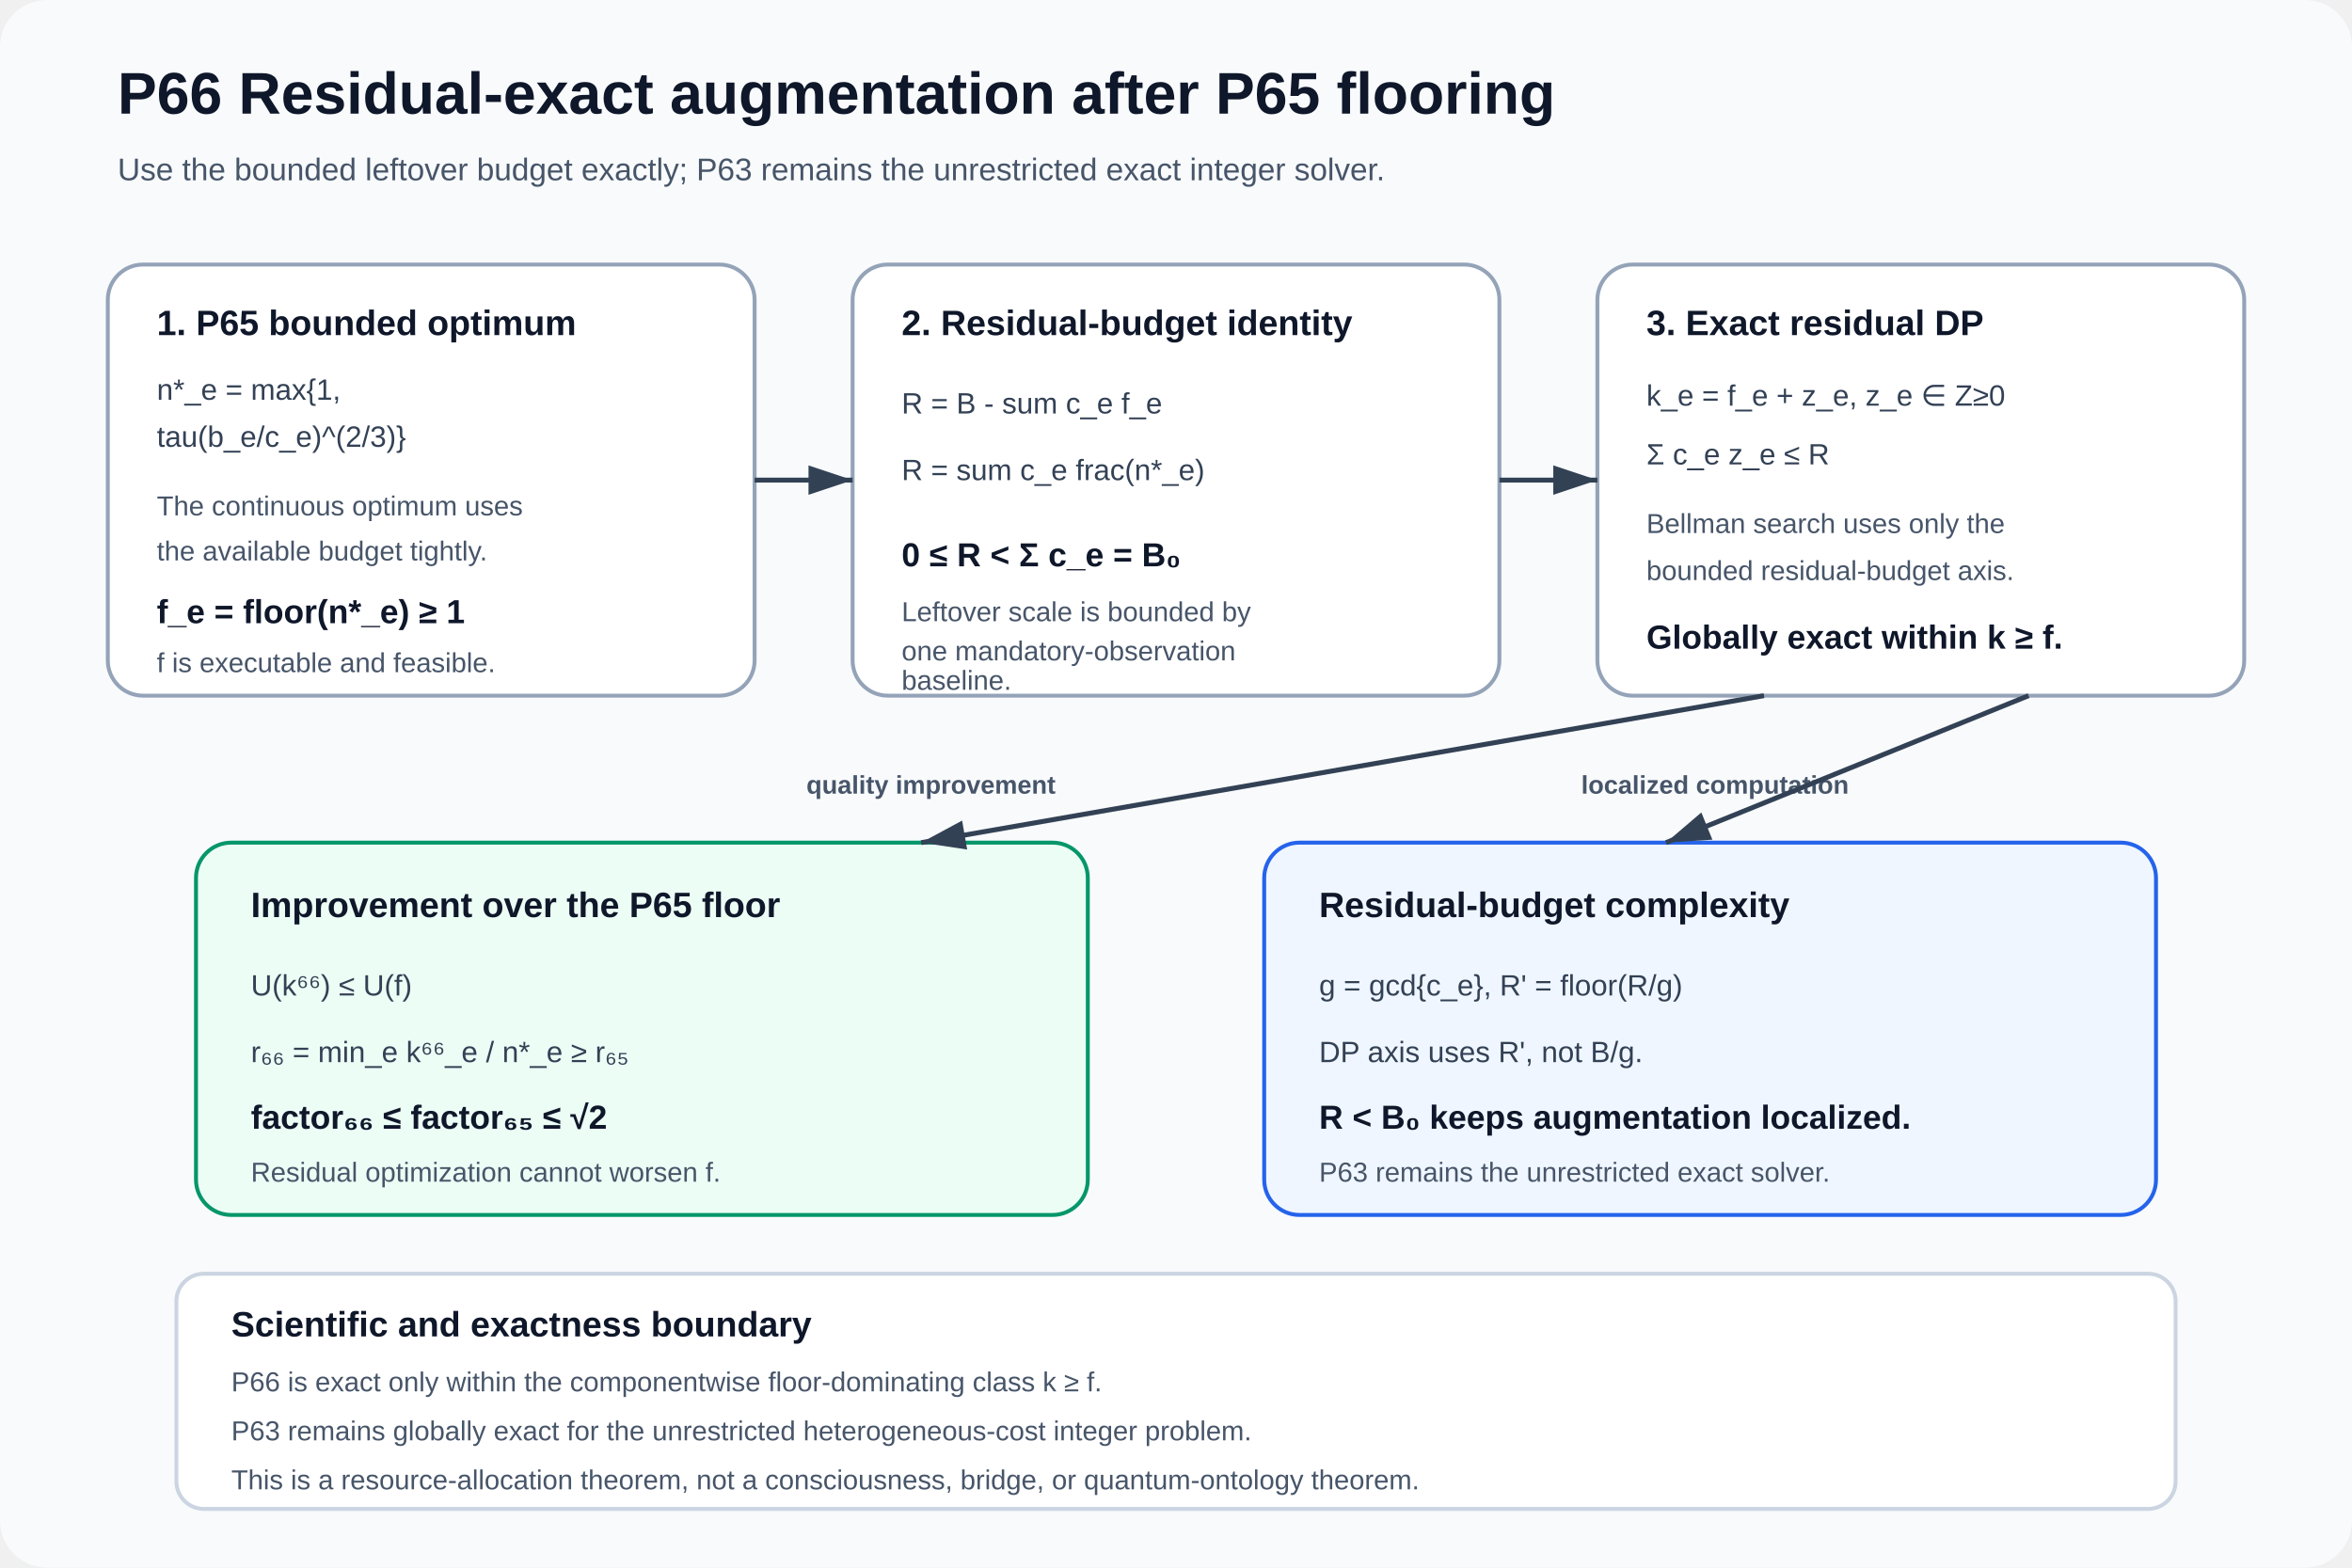
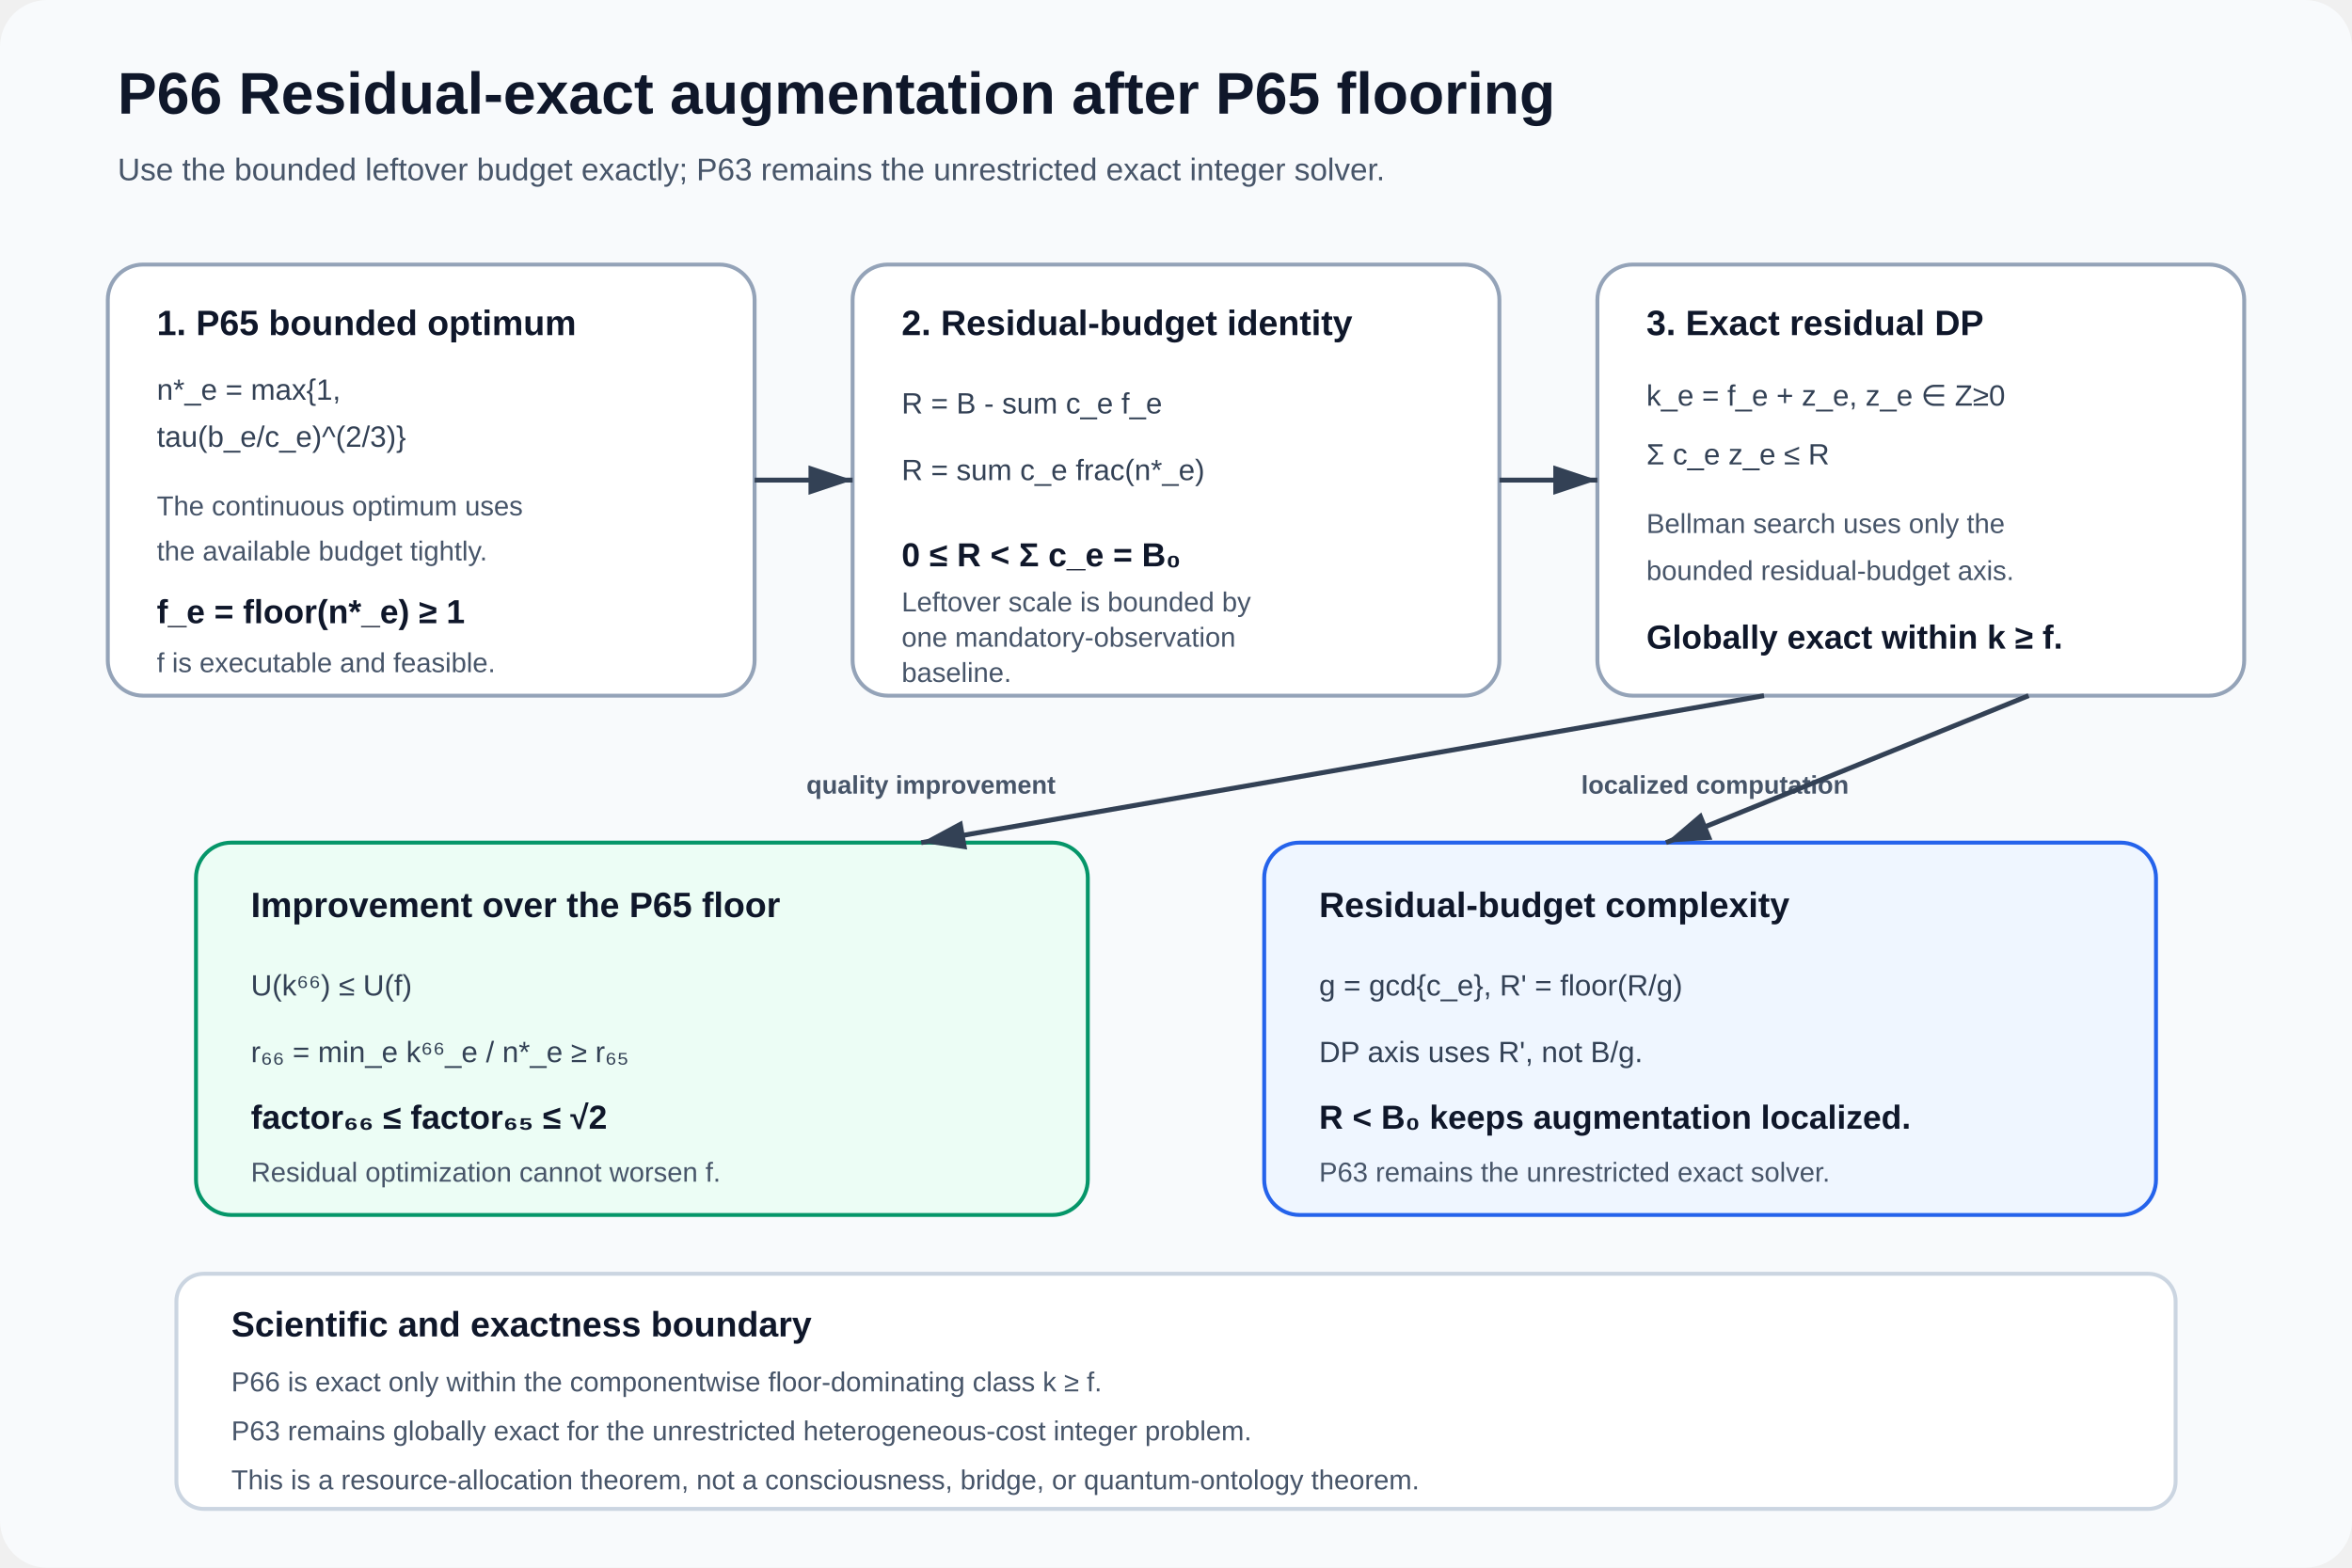
<svg xmlns="http://www.w3.org/2000/svg" width="1200" height="800" viewBox="0 0 1200 800" role="img" aria-labelledby="title desc">
  <defs>
    <marker id="arrow" markerWidth="10" markerHeight="10" refX="9" refY="3" orient="auto" markerUnits="strokeWidth">
      <path d="M0,0 L0,6 L9,3 z" fill="#334155" />
    </marker>
    <style>
      .title{font:700 30px Arial,sans-serif;fill:#0f172a}
      .subtitle{font:400 16px Arial,sans-serif;fill:#475569}
      .head{font:700 18px Arial,sans-serif;fill:#0f172a}
      .copy{font:400 15px Arial,sans-serif;fill:#334155}
      .small{font:400 14px Arial,sans-serif;fill:#475569}
      .strong{font:700 17px Arial,sans-serif;fill:#0f172a}
      .route{font:700 13px Arial,sans-serif;fill:#475569}
      .arrow{stroke:#334155;stroke-width:2.5;fill:none;marker-end:url(#arrow)}
    </style>
  </defs>
  <rect x="0" y="0" width="1200" height="800" rx="24" fill="#f8fafc" />
  <text x="60" y="58" class="title">P66  Residual-exact augmentation after P65 flooring</text>
  <text x="60" y="92" class="subtitle">Use the bounded leftover budget exactly; P63 remains the unrestricted exact integer solver.</text>
  <g id="block-continuous" data-x="55" data-y="135" data-w="330" data-h="220">
    <rect x="55" y="135" width="330" height="220" rx="18" fill="#ffffff" stroke="#94a3b8" stroke-width="2" />
    <text x="80" y="171" class="head">1. P65 bounded optimum</text>
    <text x="80" y="204" class="copy">n*_e = max{1,</text>
    <text x="80" y="228" class="copy">tau(b_e/c_e)^(2/3)}</text>
    <text x="80" y="263" class="small">The continuous optimum uses</text>
    <text x="80" y="286" class="small">the available budget tightly.</text>
    <text x="80" y="318" class="strong">f_e = floor(n*_e) ≥ 1</text>
    <text x="80" y="343" class="small">f is executable and feasible.</text>
  </g>
  <g id="block-residual" data-x="435" data-y="135" data-w="330" data-h="220">
    <rect x="435" y="135" width="330" height="220" rx="18" fill="#ffffff" stroke="#94a3b8" stroke-width="2" />
    <text x="460" y="171" class="head">2. Residual-budget identity</text>
    <text x="460" y="211" class="copy">R = B - sum c_e f_e</text>
    <text x="460" y="245" class="copy">R = sum c_e frac(n*_e)</text>
    <text x="460" y="289" class="strong">0 ≤ R &lt; Σ c_e = B₀</text>
-     <text x="460" y="317" class="small">Leftover scale is bounded by</text>
-     <text x="460" y="337" class="small">one mandatory-observation</text>
-     <text x="460" y="352" class="small">baseline.</text>
+     <text x="460" y="312" class="small">Leftover scale is bounded by</text>
+     <text x="460" y="330" class="small">one mandatory-observation</text>
+     <text x="460" y="348" class="small">baseline.</text>
  </g>
  <g id="block-dp" data-x="815" data-y="135" data-w="330" data-h="220">
    <rect x="815" y="135" width="330" height="220" rx="18" fill="#ffffff" stroke="#94a3b8" stroke-width="2" />
    <text x="840" y="171" class="head">3. Exact residual DP</text>
    <text x="840" y="207" class="copy">k_e = f_e + z_e,  z_e ∈ Z≥0</text>
    <text x="840" y="237" class="copy">Σ c_e z_e ≤ R</text>
    <text x="840" y="272" class="small">Bellman search uses only the</text>
    <text x="840" y="296" class="small">bounded residual-budget axis.</text>
    <text x="840" y="331" class="strong">Globally exact within k ≥ f.</text>
  </g>
  <line id="arrow-1" class="arrow" x1="385" y1="245" x2="435" y2="245" data-source="block-continuous" data-target="block-residual" />
  <line id="arrow-2" class="arrow" x1="765" y1="245" x2="815" y2="245" data-source="block-residual" data-target="block-dp" />
  <text x="475" y="405" class="route" text-anchor="middle">quality improvement</text>
  <text x="875" y="405" class="route" text-anchor="middle">localized computation</text>
  <g id="block-improvement" data-x="100" data-y="430" data-w="455" data-h="190">
    <rect x="100" y="430" width="455" height="190" rx="18" fill="#ecfdf5" stroke="#059669" stroke-width="2" />
    <text x="128" y="468" class="head">Improvement over the P65 floor</text>
    <text x="128" y="508" class="copy">U(k⁶⁶) ≤ U(f)</text>
    <text x="128" y="542" class="copy">r₆₆ = min_e k⁶⁶_e / n*_e ≥ r₆₅</text>
    <text x="128" y="576" class="strong">factor₆₆ ≤ factor₆₅ ≤ √2</text>
    <text x="128" y="603" class="small">Residual optimization cannot worsen f.</text>
  </g>
  <g id="block-complexity" data-x="645" data-y="430" data-w="455" data-h="190">
    <rect x="645" y="430" width="455" height="190" rx="18" fill="#eff6ff" stroke="#2563eb" stroke-width="2" />
    <text x="673" y="468" class="head">Residual-budget complexity</text>
    <text x="673" y="508" class="copy">g = gcd{c_e},  R' = floor(R/g)</text>
    <text x="673" y="542" class="copy">DP axis uses R', not B/g.</text>
    <text x="673" y="576" class="strong">R &lt; B₀ keeps augmentation localized.</text>
    <text x="673" y="603" class="small">P63 remains the unrestricted exact solver.</text>
  </g>
  <line id="arrow-3" class="arrow" x1="900" y1="355" x2="470" y2="430" data-source="block-dp" data-target="block-improvement" />
  <line id="arrow-4" class="arrow" x1="1035" y1="355" x2="850" y2="430" data-source="block-dp" data-target="block-complexity" />
  <g id="block-boundary" data-x="90" data-y="650" data-w="1020" data-h="120">
    <rect x="90" y="650" width="1020" height="120" rx="14" fill="#ffffff" stroke="#cbd5e1" stroke-width="2" />
    <text x="118" y="682" class="head">Scientific and exactness boundary</text>
    <text x="118" y="710" class="small">P66 is exact only within the componentwise floor-dominating class k ≥ f.</text>
    <text x="118" y="735" class="small">P63 remains globally exact for the unrestricted heterogeneous-cost integer problem.</text>
    <text x="118" y="760" class="small">This is a resource-allocation theorem, not a consciousness, bridge, or quantum-ontology theorem.</text>
  </g>
</svg>
